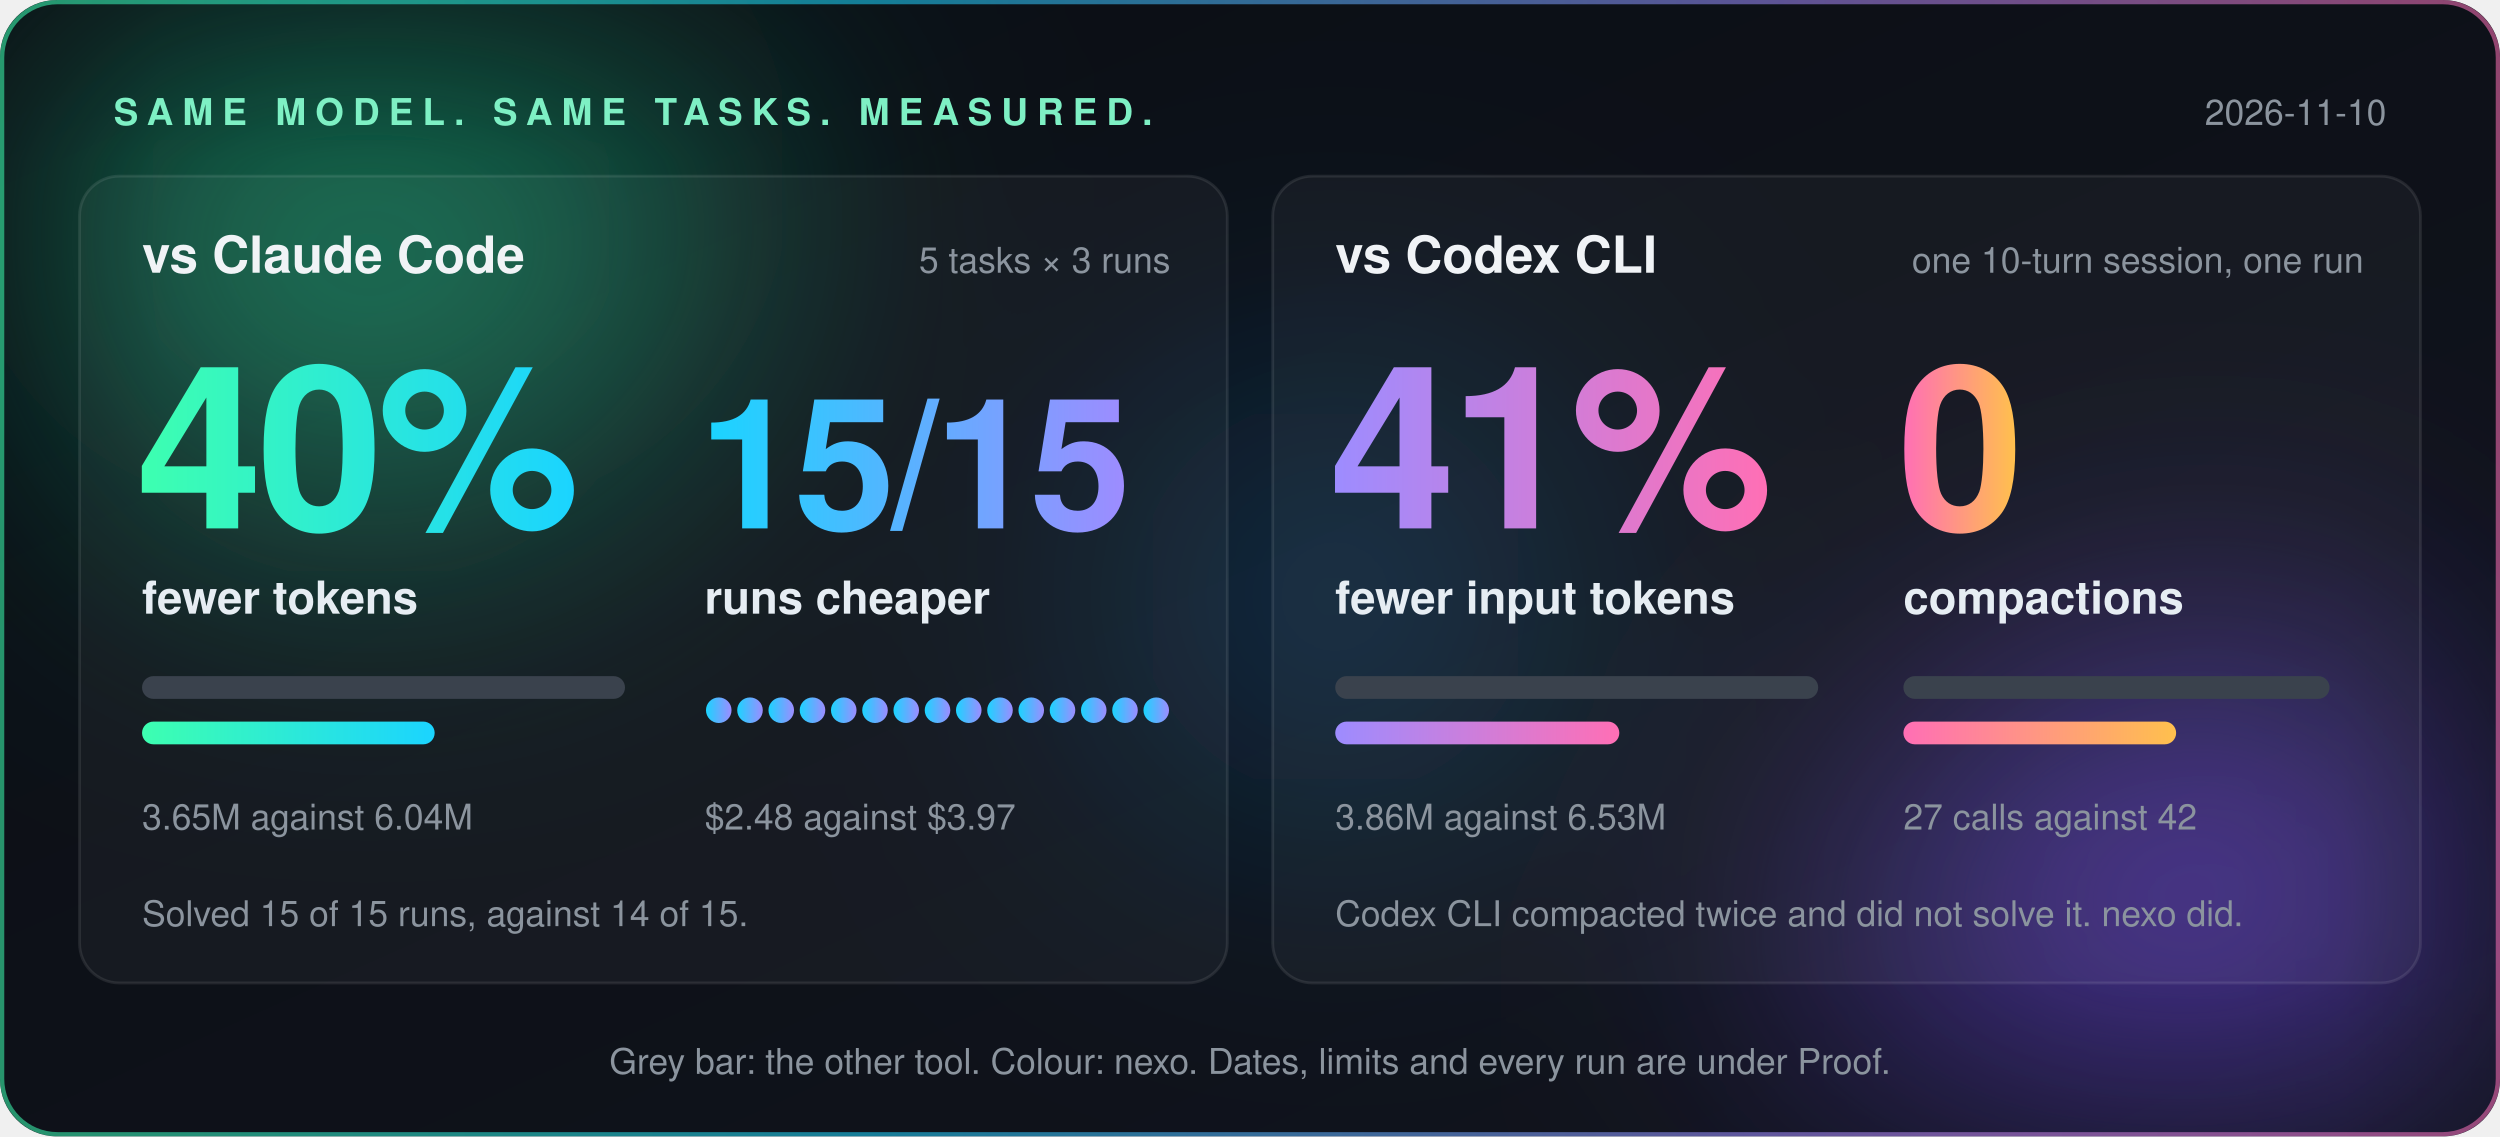
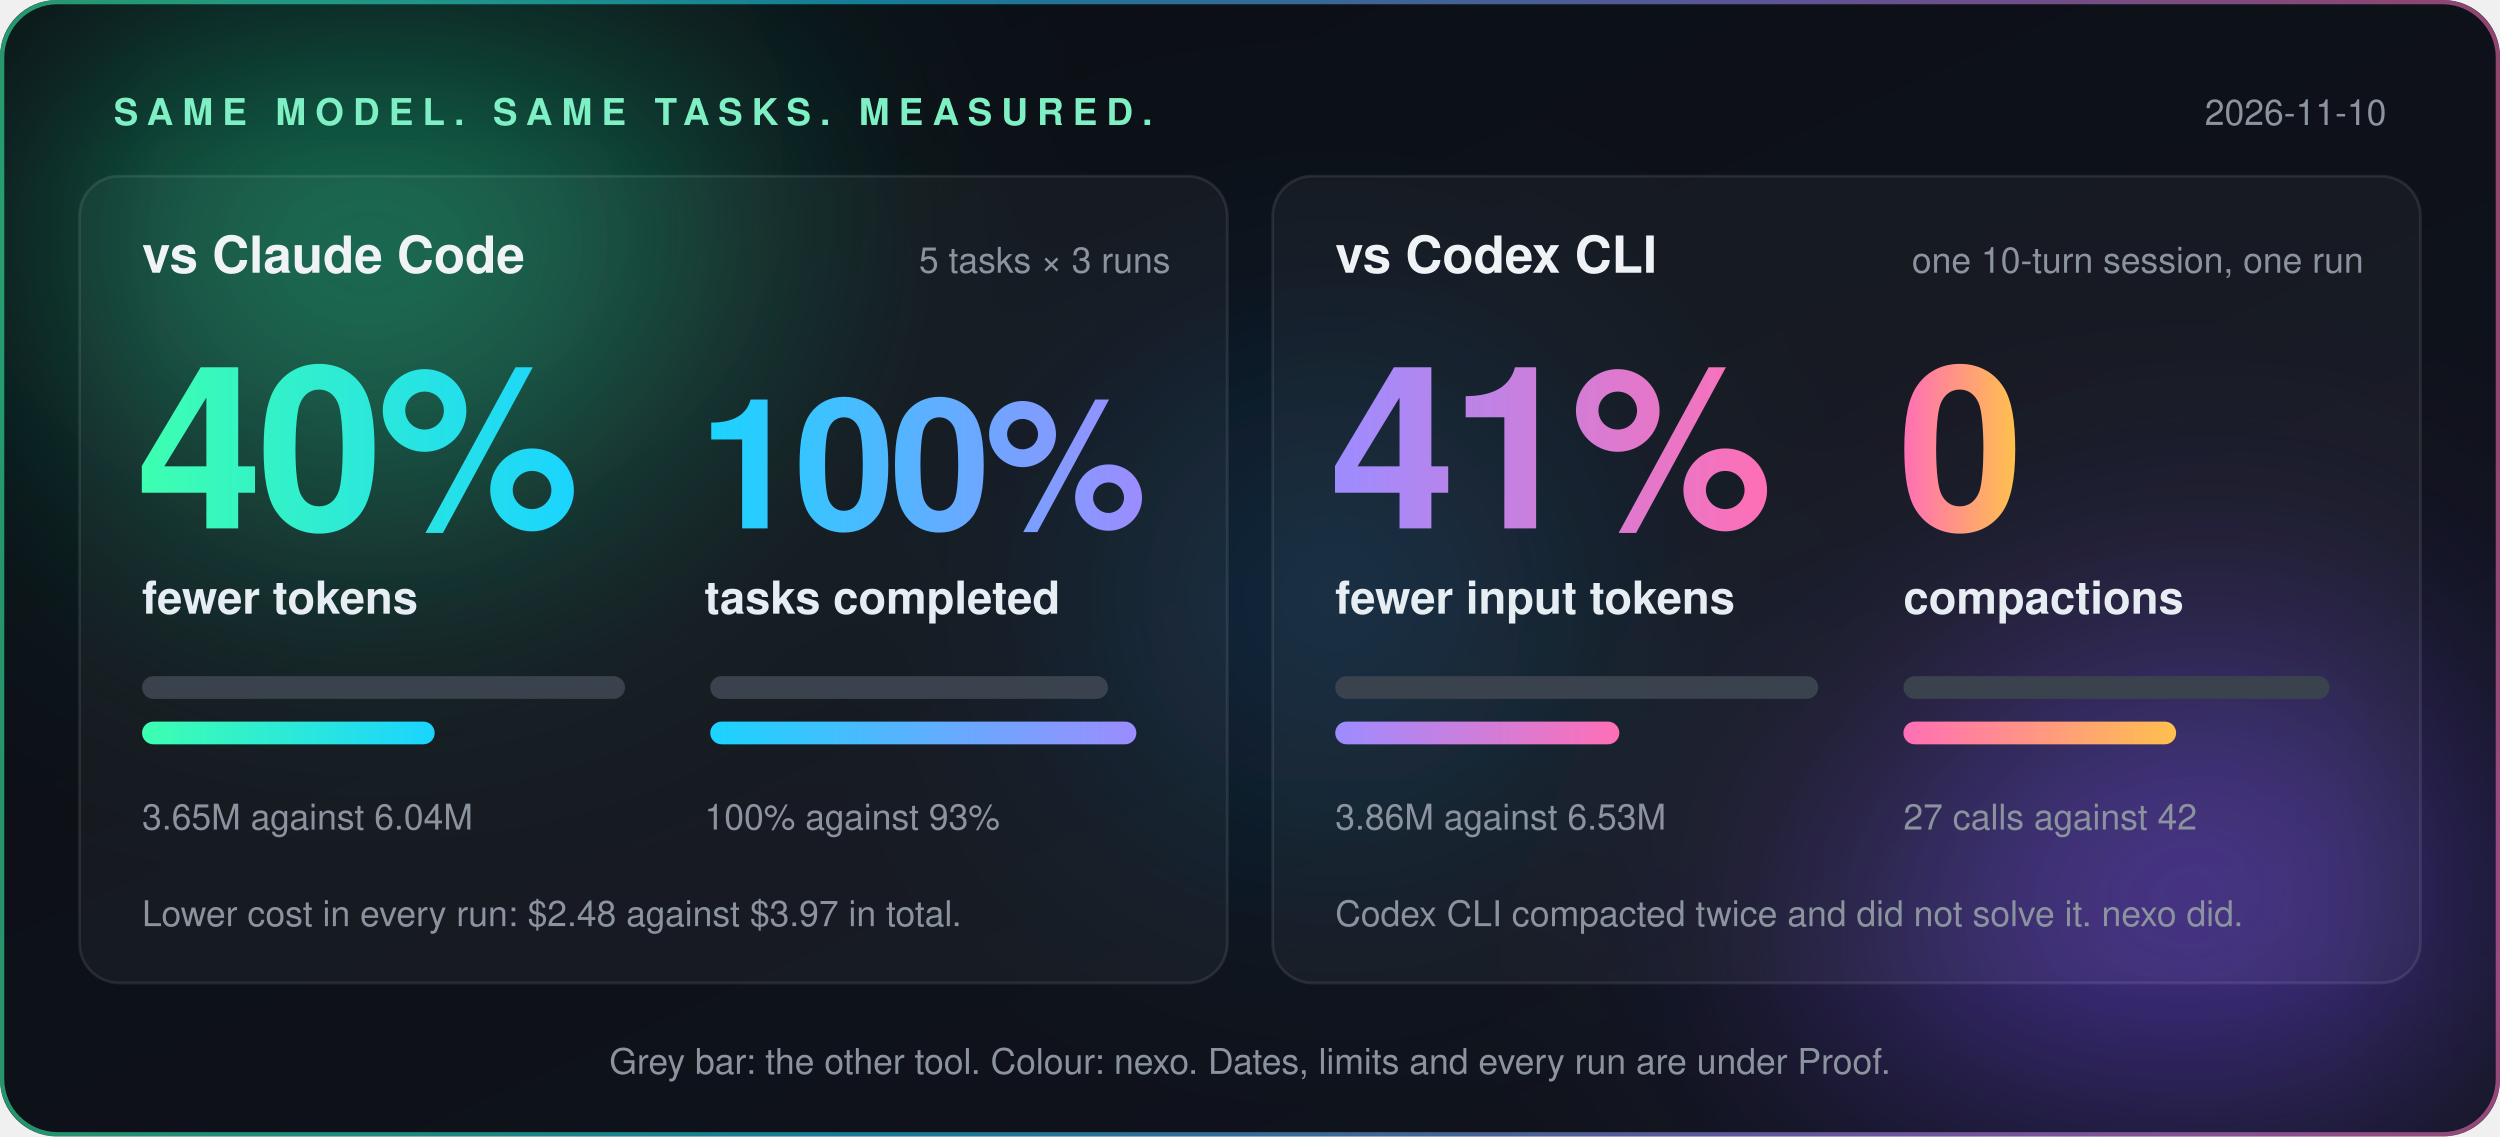
- <svg xmlns="http://www.w3.org/2000/svg" viewBox="0 0 880 400" width="880" height="400" role="img" aria-label="Measured on the same model. Against Claude Code: 40% fewer tokens, 15 of 15 runs cheaper. Against Codex CLI in one long session: 41% fewer input tokens, 0 compactions.">
+ <svg xmlns="http://www.w3.org/2000/svg" viewBox="0 0 880 400" width="880" height="400" role="img" aria-label="Measured on the same model. Against Claude Code: 40% fewer tokens, every task completed. Against Codex CLI in one long session: 41% fewer input tokens, 0 compactions.">
  <defs>
    <linearGradient id="bg" x1="0" y1="0" x2="1" y2="1">
      <stop offset="0" stop-color="#0a0e14" />
      <stop offset="1" stop-color="#11141d" />
    </linearGradient>
    <linearGradient id="g1" x1="0" y1="0" x2="1" y2="0">
      <stop offset="0" stop-color="#3dffb0" />
      <stop offset="1" stop-color="#1bd4ff" />
    </linearGradient>
    <linearGradient id="g2" x1="0" y1="0" x2="1" y2="0">
      <stop offset="0" stop-color="#1bd4ff" />
      <stop offset="1" stop-color="#9d8cff" />
    </linearGradient>
    <linearGradient id="g3" x1="0" y1="0" x2="1" y2="0">
      <stop offset="0" stop-color="#9d8cff" />
      <stop offset="1" stop-color="#ff6fb5" />
    </linearGradient>
    <linearGradient id="g4" x1="0" y1="0" x2="1" y2="0">
      <stop offset="0" stop-color="#ff6fb5" />
      <stop offset="1" stop-color="#ffc04d" />
    </linearGradient>
    <linearGradient id="edge" x1="0" y1="0" x2="1" y2="0">
      <stop offset="0" stop-color="#3dffb0" />
      <stop offset="0.35" stop-color="#1bd4ff" />
      <stop offset="0.7" stop-color="#9d8cff" />
      <stop offset="1" stop-color="#ff6fb5" />
    </linearGradient>
    <linearGradient id="shine" x1="0" y1="0" x2="1" y2="0">
      <stop offset="0" stop-color="#fff" stop-opacity="0" />
      <stop offset="0.5" stop-color="#fff" stop-opacity="0.07" />
      <stop offset="1" stop-color="#fff" stop-opacity="0" />
    </linearGradient>
    <filter id="blur" x="-50%" y="-50%" width="200%" height="200%">
      <feGaussianBlur stdDeviation="60" />
    </filter>
    <clipPath id="card">
      <rect width="880" height="400" rx="20" />
    </clipPath>
    <style>
      text { font-family: 'Segoe UI', 'Helvetica Neue', Helvetica, Arial, 'DejaVu Sans', sans-serif; }
      .big { font-weight: 800; letter-spacing: -2px; }
      .lab { font-size: 16px; font-weight: 600; fill: #e6edf3; }
      .dim { font-size: 12.5px; fill: #8b949e; }
      .ttl { font-size: 18px; font-weight: 700; fill: #f0f3f6; }
      .up { animation: up 0.7s cubic-bezier(.2,.8,.2,1) both; }
      .bar { transform-box: fill-box; transform-origin: left center; animation: grow 1.1s cubic-bezier(.2,.8,.2,1) both; }
      .dot { animation: pop 0.35s ease-out both; }
      .glow { animation: drift 14s ease-in-out infinite alternate; }
      .sheen { animation: sweep 7s ease-in-out 1.6s infinite; }
      .d1 { animation-delay: .15s } .d2 { animation-delay: .35s } .d3 { animation-delay: .55s } .d4 { animation-delay: .75s }
      .b1 { animation-delay: .5s } .b2 { animation-delay: .7s } .b3 { animation-delay: .9s } .b4 { animation-delay: 1.1s }
      @keyframes up { from { opacity: 0; transform: translateY(14px) } to { opacity: 1; transform: none } }
      @keyframes grow { from { transform: scaleX(0) } to { transform: scaleX(1) } }
      @keyframes pop { from { opacity: .12 } to { opacity: 1 } }
      @keyframes drift { from { transform: translate(0,0) } to { transform: translate(60px,-24px) } }
      @keyframes sweep { 0% { transform: translateX(0) } 45%, 100% { transform: translateX(1500px) } }
      @media (prefers-reduced-motion: reduce) { .up, .bar, .dot, .glow, .sheen { animation: none } .sheen { display: none } }
    </style>
  </defs>
  <g clip-path="url(#card)">
    <rect width="880" height="400" fill="url(#bg)" />
    <g filter="url(#blur)" opacity="0.55">
      <circle class="glow" cx="130" cy="60" r="120" fill="#12c98a" />
      <circle class="glow" cx="780" cy="360" r="130" fill="#7a4dff" style="animation-direction: alternate-reverse" />
      <circle class="glow" cx="470" cy="210" r="70" fill="#0aa0ff" opacity="0.5" />
    </g>
    <g transform="skewX(-18)">
      <rect class="sheen" x="-320" y="-40" width="260" height="480" fill="url(#shine)" />
    </g>
  </g>
  <rect x="0.75" y="0.75" width="878.5" height="398.5" rx="19.5" fill="none" stroke="url(#edge)" stroke-opacity="0.55" stroke-width="1.5" />
  <text x="40" y="44" font-size="13" font-weight="700" letter-spacing="3.2" fill="#7ef0c4">SAME MODEL. SAME TASKS. MEASURED.</text>
  <text x="840" y="44" text-anchor="end" class="dim">2026-11-10</text>
  <rect x="28" y="62" width="404" height="284" rx="14" fill="#ffffff" fill-opacity="0.04" stroke="#ffffff" stroke-opacity="0.09" />
  <text x="50" y="96" class="ttl">vs Claude Code</text>
  <text x="412" y="96" text-anchor="end" class="dim">5 tasks × 3 runs</text>
  <g class="up d1">
    <text x="48" y="186" class="big" font-size="80" fill="url(#g1)">40%</text>
    <text x="50" y="216" class="lab">fewer tokens</text>
  </g>
  <rect x="50" y="238" width="170" height="8" rx="4" fill="#3a424d" />
  <rect class="bar b1" x="50" y="254" width="103" height="8" rx="4" fill="url(#g1)" />
  <text x="50" y="292" class="dim">3.65M against 6.04M</text>
  <g class="up d2">
-     <text x="246" y="186" class="big" font-size="64" fill="url(#g2)">15/15</text>
-     <text x="248" y="216" class="lab">runs cheaper</text>
+     <text x="246" y="186" class="big" font-size="64" fill="url(#g2)">100%</text>
+     <text x="248" y="216" class="lab">tasks completed</text>
  </g>
-   <g fill="url(#g2)">
-     <circle class="dot" cx="253" cy="250" r="4.5" style="animation-delay:.60s" />
-     <circle class="dot" cx="264" cy="250" r="4.5" style="animation-delay:.68s" />
-     <circle class="dot" cx="275" cy="250" r="4.5" style="animation-delay:.76s" />
-     <circle class="dot" cx="286" cy="250" r="4.5" style="animation-delay:.84s" />
-     <circle class="dot" cx="297" cy="250" r="4.5" style="animation-delay:.92s" />
-     <circle class="dot" cx="308" cy="250" r="4.5" style="animation-delay:1.00s" />
-     <circle class="dot" cx="319" cy="250" r="4.5" style="animation-delay:1.08s" />
-     <circle class="dot" cx="330" cy="250" r="4.5" style="animation-delay:1.16s" />
-     <circle class="dot" cx="341" cy="250" r="4.5" style="animation-delay:1.24s" />
-     <circle class="dot" cx="352" cy="250" r="4.5" style="animation-delay:1.32s" />
-     <circle class="dot" cx="363" cy="250" r="4.5" style="animation-delay:1.40s" />
-     <circle class="dot" cx="374" cy="250" r="4.5" style="animation-delay:1.48s" />
-     <circle class="dot" cx="385" cy="250" r="4.5" style="animation-delay:1.56s" />
-     <circle class="dot" cx="396" cy="250" r="4.5" style="animation-delay:1.64s" />
-     <circle class="dot" cx="407" cy="250" r="4.5" style="animation-delay:1.72s" />
-   </g>
-   <text x="248" y="292" class="dim">$2.48 against $3.97</text>
-   <text x="50" y="326" class="dim">Solved 15 of 15 runs, against 14 of 15.</text>
+   <rect x="250" y="238" width="140" height="8" rx="4" fill="#3a424d" />
+   <rect class="bar b2" x="250" y="254" width="150" height="8" rx="4" fill="url(#g2)" />
+   <text x="248" y="292" class="dim">100% against 93%</text>
+   <text x="50" y="326" class="dim">Lower cost in every run: $2.48 against $3.97 in total.</text>
  <rect x="448" y="62" width="404" height="284" rx="14" fill="#ffffff" fill-opacity="0.04" stroke="#ffffff" stroke-opacity="0.09" />
  <text x="470" y="96" class="ttl">vs Codex CLI</text>
  <text x="832" y="96" text-anchor="end" class="dim">one 10-turn session, one run</text>
  <g class="up d3">
    <text x="468" y="186" class="big" font-size="80" fill="url(#g3)">41%</text>
    <text x="470" y="216" class="lab">fewer input tokens</text>
  </g>
  <rect x="470" y="238" width="170" height="8" rx="4" fill="#3a424d" />
  <rect class="bar b3" x="470" y="254" width="100" height="8" rx="4" fill="url(#g3)" />
  <text x="470" y="292" class="dim">3.86M against 6.53M</text>
  <g class="up d4">
    <text x="668" y="186" class="big" font-size="80" fill="url(#g4)">0</text>
    <text x="670" y="216" class="lab">compactions</text>
  </g>
  <rect x="670" y="238" width="150" height="8" rx="4" fill="#3a424d" />
  <rect class="bar b4" x="670" y="254" width="96" height="8" rx="4" fill="url(#g4)" />
  <text x="670" y="292" class="dim">27 calls against 42</text>
  <text x="470" y="326" class="dim">Codex CLI compacted twice and did not solve it. nexo did.</text>
  <text x="440" y="378" text-anchor="middle" class="dim">Grey bar: the other tool. Colour: nexo. Dates, limits and every run are under Proof.</text>
</svg>
